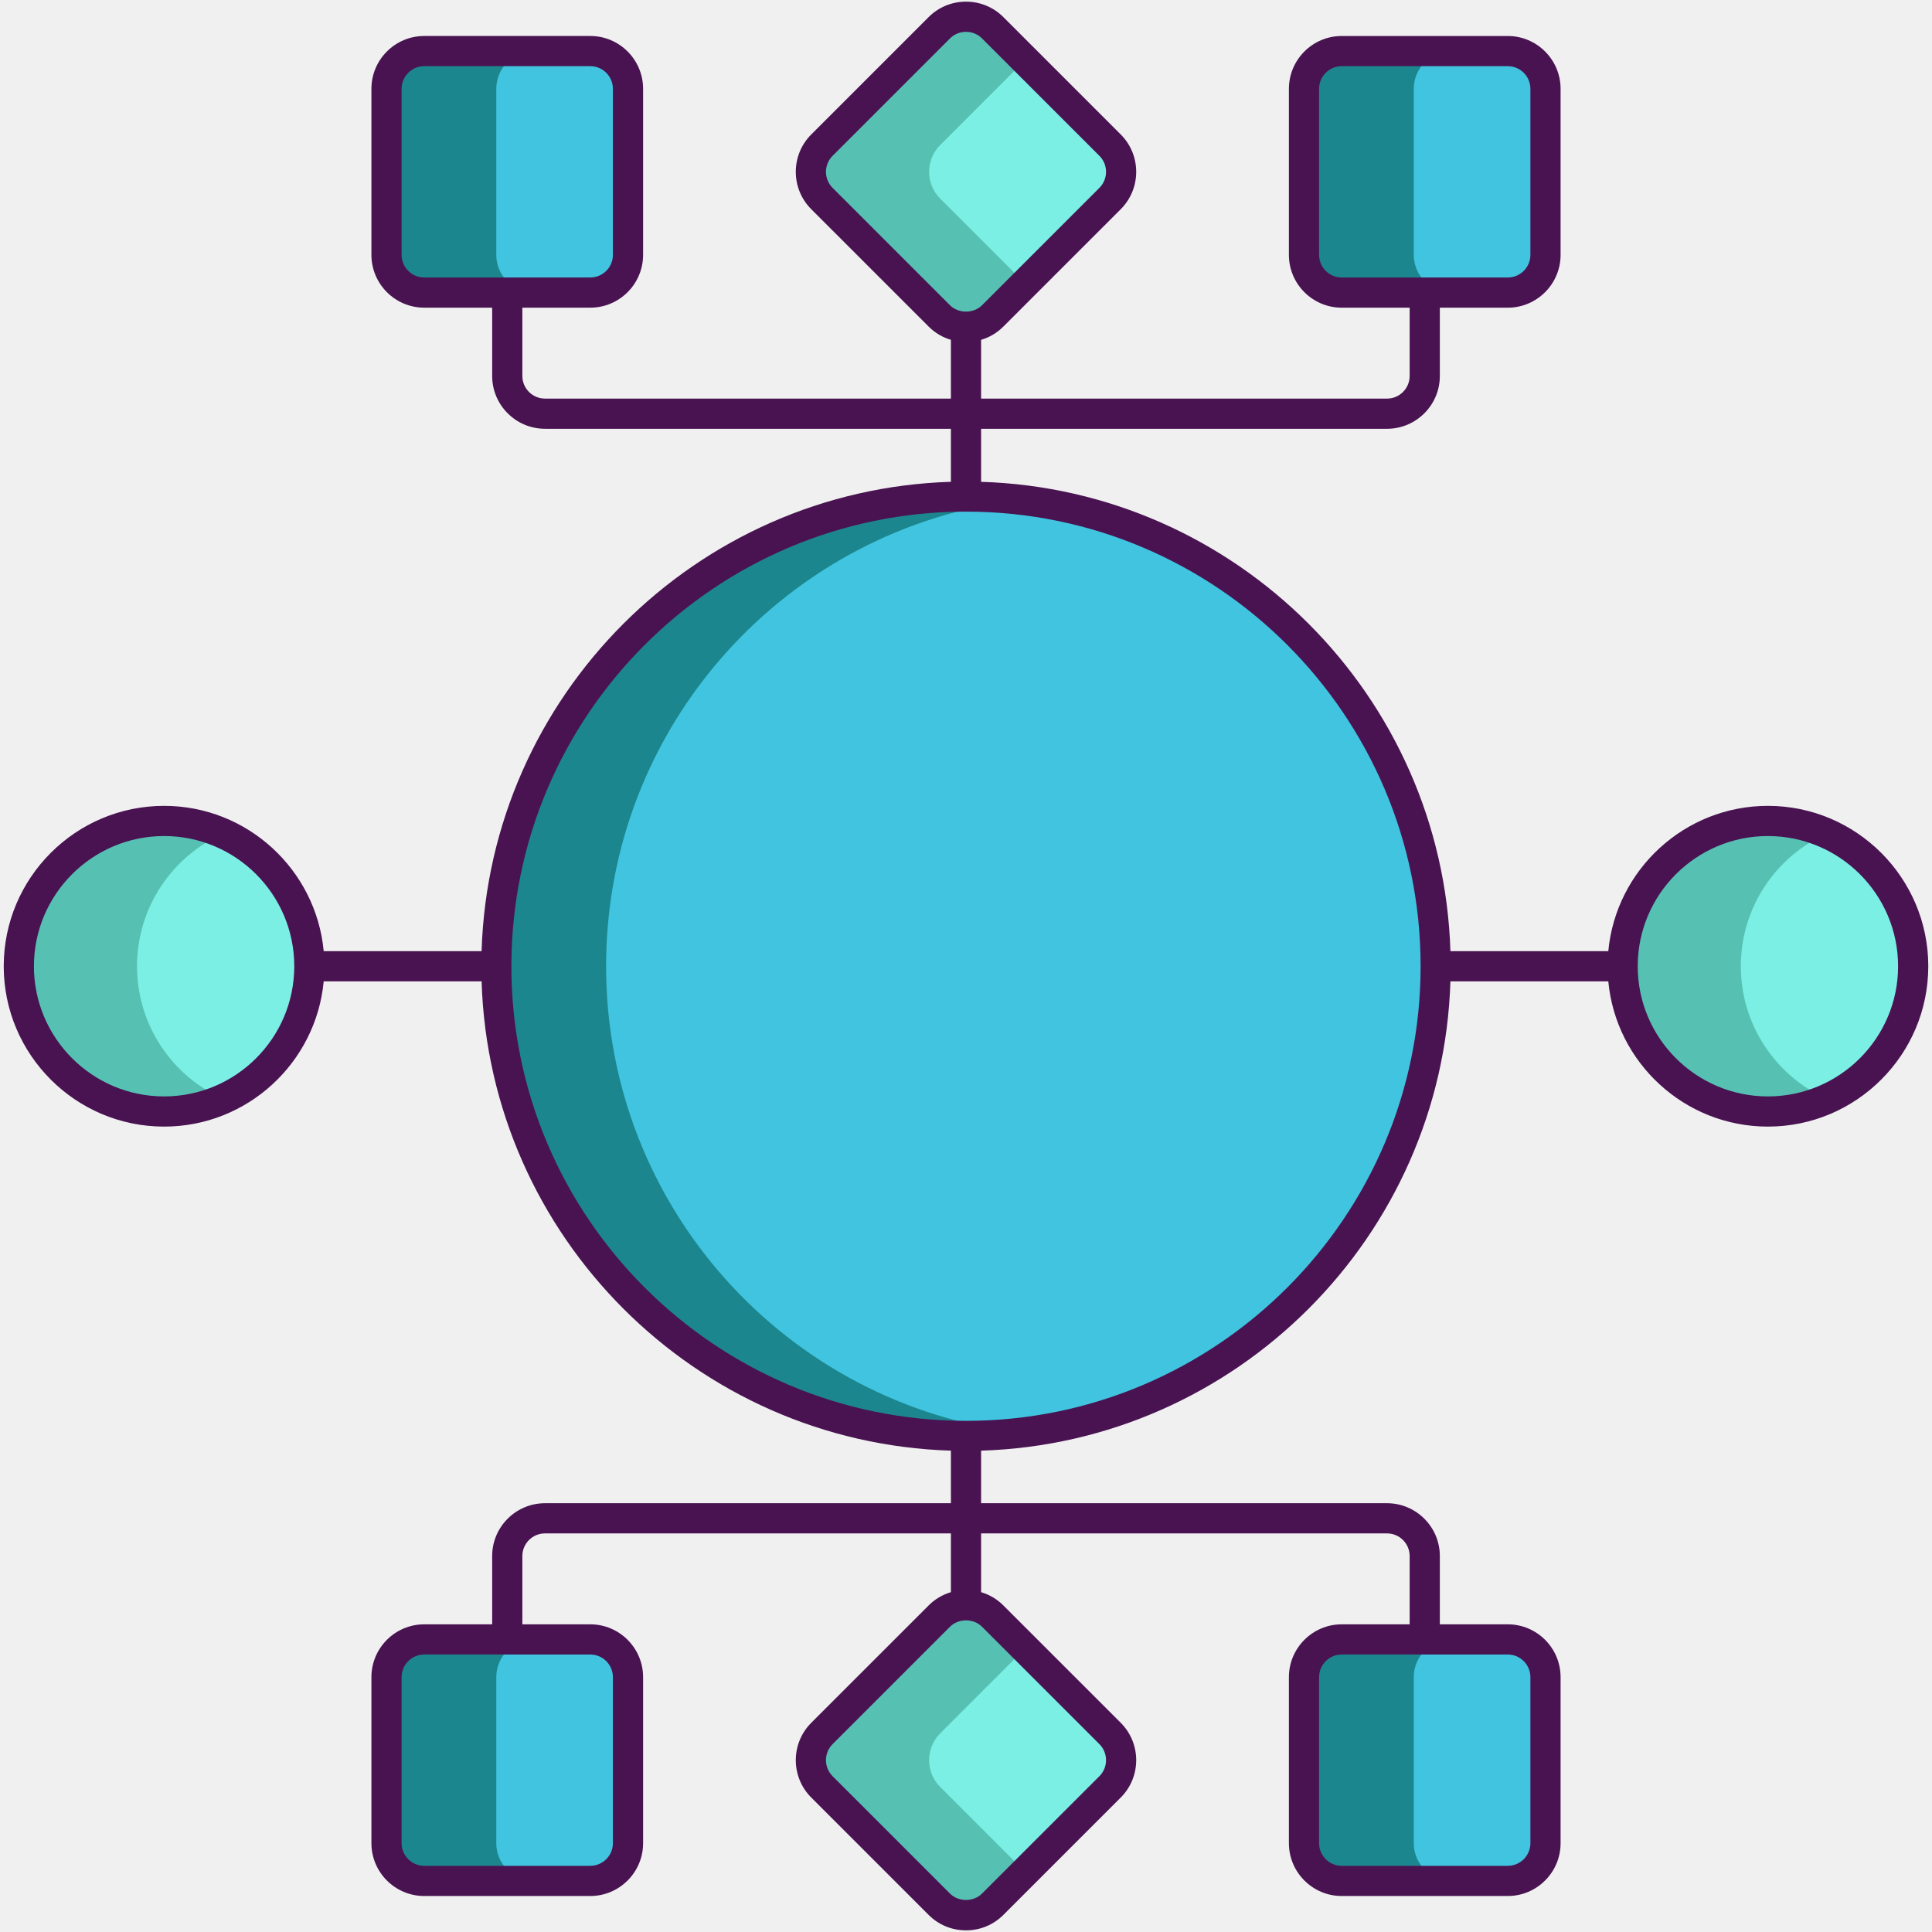
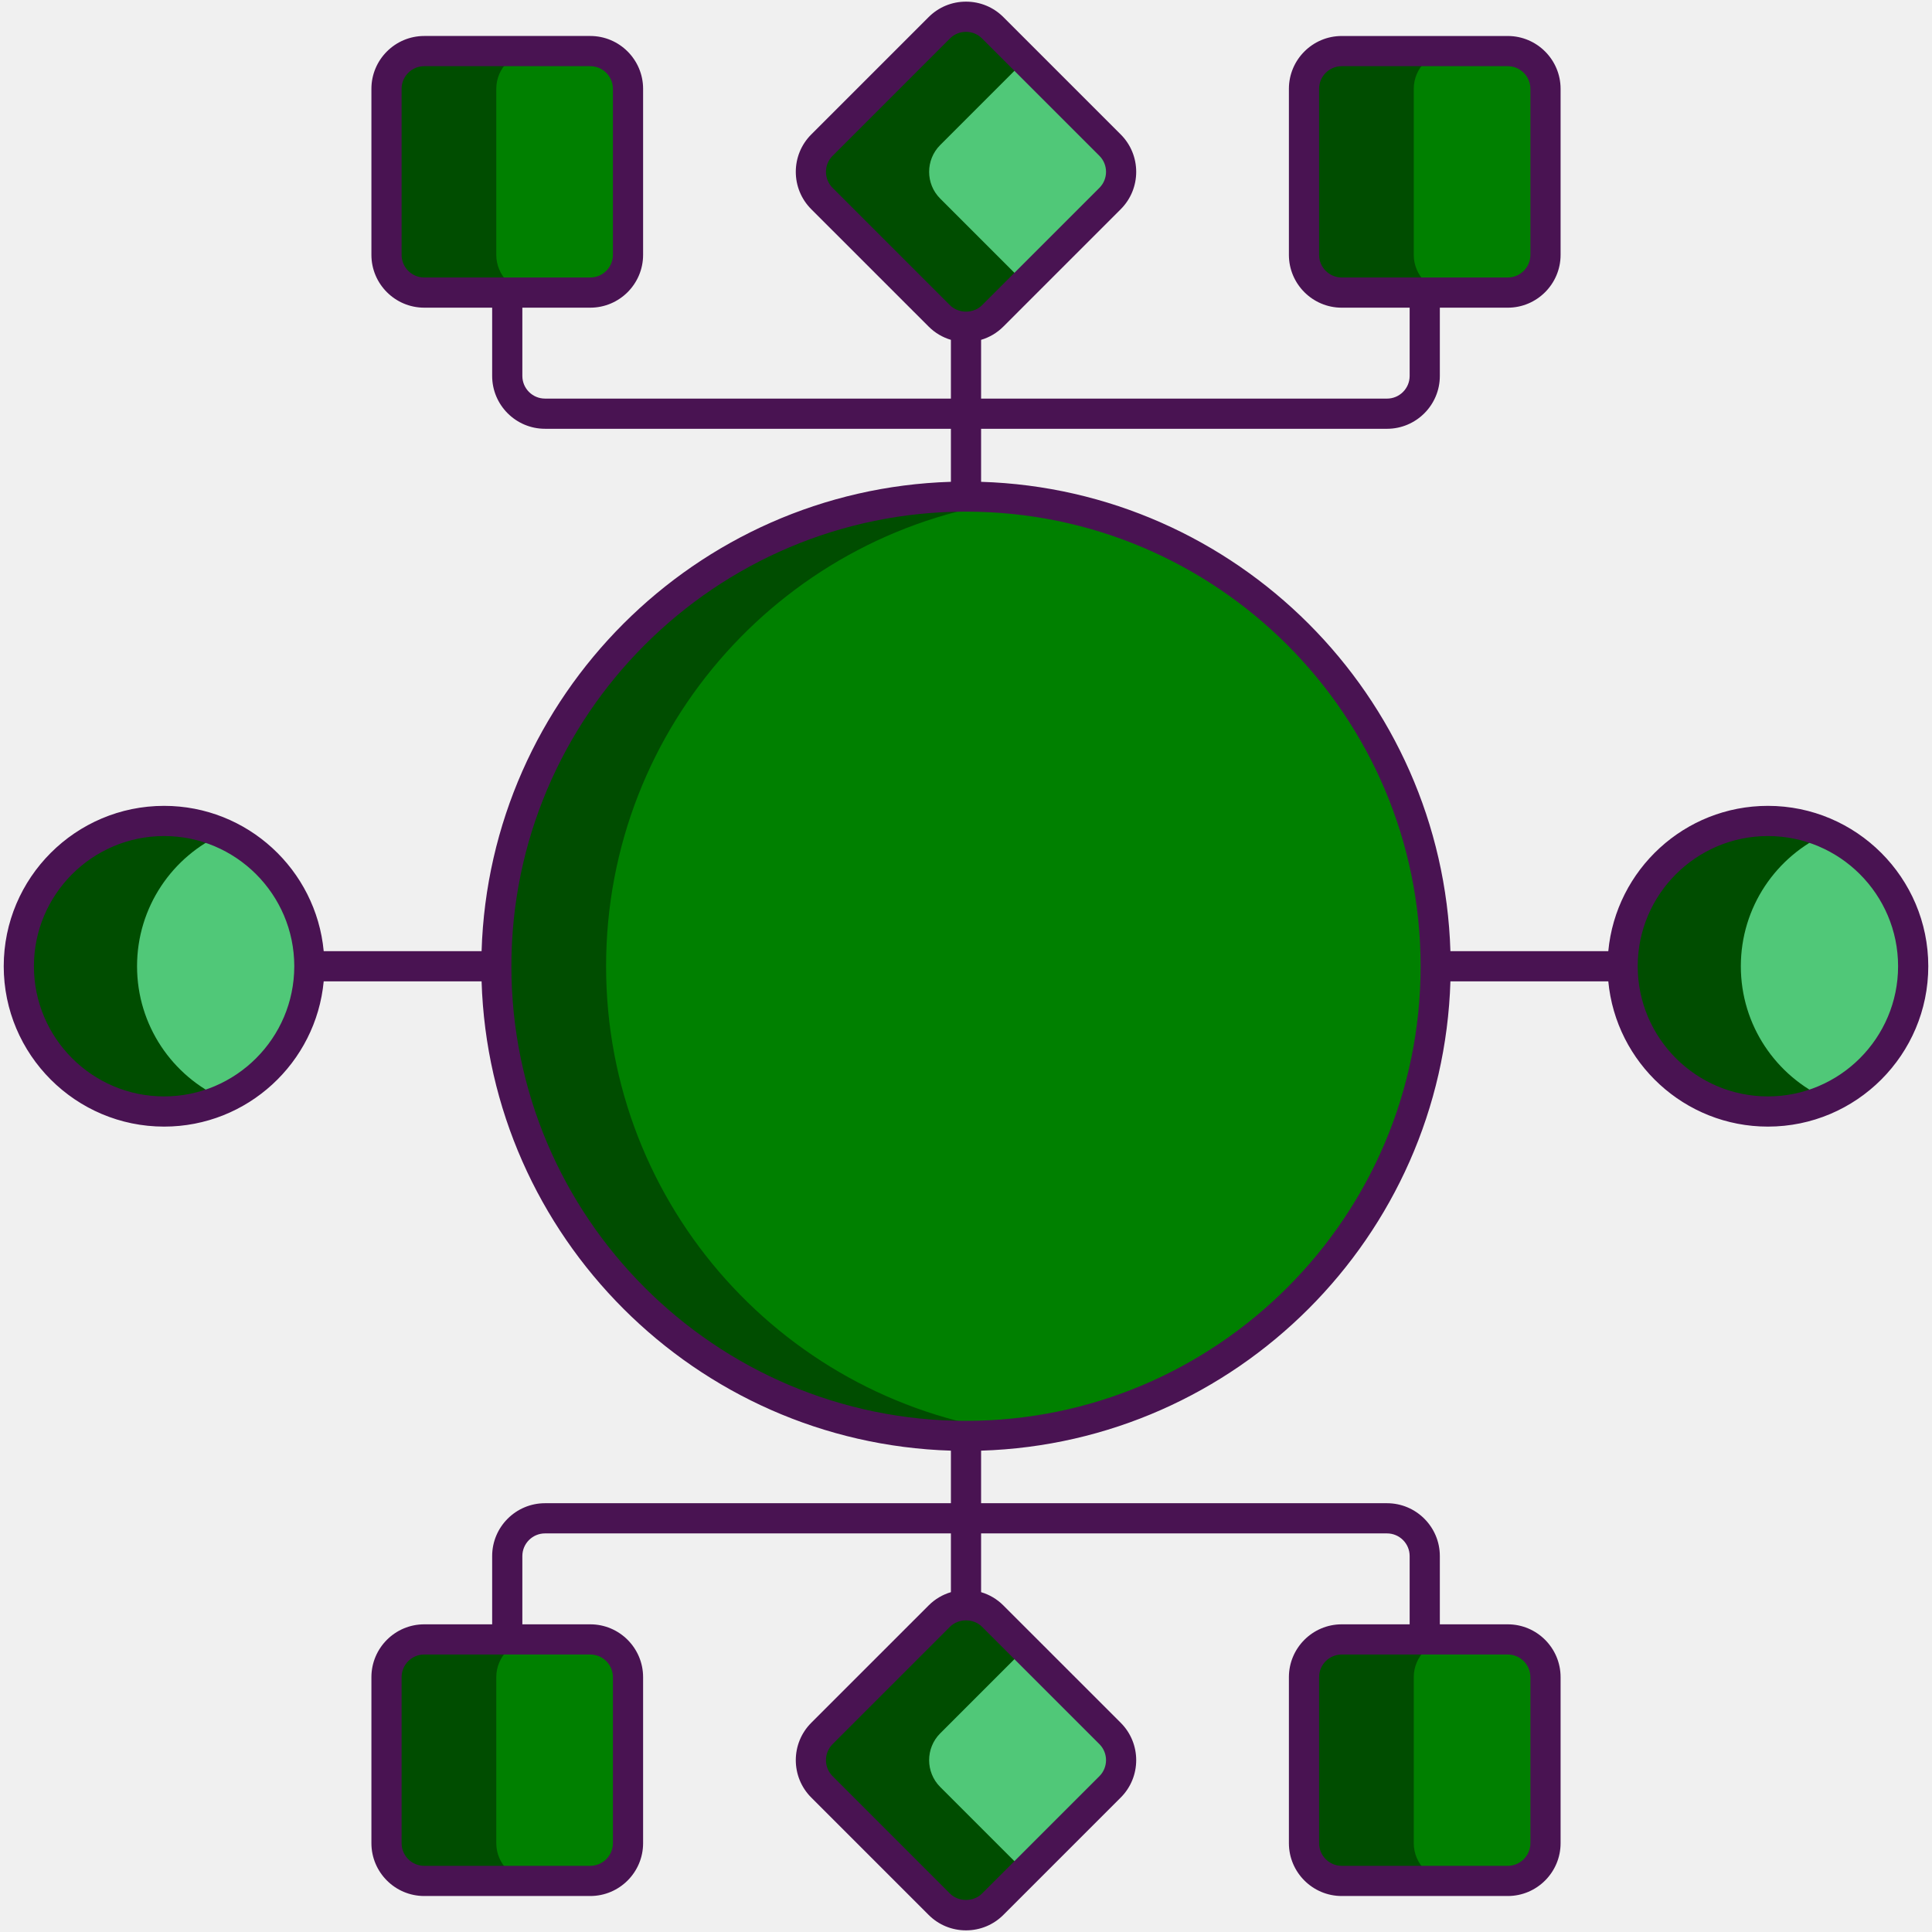
<svg xmlns="http://www.w3.org/2000/svg" version="1.1" id="Layer_1" x="0px" y="0px" viewBox="0 0 256 256" style="enable-background:new 0 0 256 256;" xml:space="preserve">
  <style type="text/css">
- 	.st0{fill:#D73735;}
- 	.st1{fill:#F85252;}
- 	.st2{fill:#EDAF85;}
- 	.st3{fill:#F7C09A;}
+ 	.st0{fill:#004d00;} 
+ 	.st1{fill:#008000;} 
+ 	.st2{fill:#50c878;} 
+ 	.st3{fill:#50c878;} 
	.st4{fill:#D8D6D7;}
	.st5{fill:#FFFFFF;}
- 	.st6{fill:#1C868E;}
- 	.st7{fill:#40C4DF;}
+ 	.st6{fill:#004d00;} 
+ 	.st7{fill:#008000;} 
	.st8{fill:#491352;}
- 	.st9{fill:#56C1B3;}
- 	.st10{fill:#7BEFE4;}
+ 	.st9{fill:#004d00;} 
+ 	.st10{fill:#50c878;} 
</style>
  <g>
    <path class="st6" d="M190.24,128.031c0,31.91-24.02,58.21-54.97,61.81c-2.38,0.29-4.81,0.43-7.27,0.43   c-34.37,0-62.24-27.87-62.24-62.24s27.87-62.24,62.24-62.24c2.46,0,4.89,0.14,7.27,0.43   C166.22,69.821,190.24,96.121,190.24,128.031z" />
    <path class="st9" d="M147.09,26.301l-11.26,11.26l-4.29,4.3c-1.95,1.94-5.13,1.94-7.08,0l-15.55-15.56c-1.95-1.94-1.95-5.12,0-7.07   l15.55-15.55c1.95-1.95,5.13-1.95,7.08,0l15.55,15.55C149.04,21.181,149.04,24.361,147.09,26.301z" />
    <path class="st6" d="M83.21,11.771v22c0,2.75-2.25,5-5,5h-22c-2.75,0-5-2.25-5-5v-22c0-2.75,2.25-5,5-5h22   C80.96,6.771,83.21,9.021,83.21,11.771z" />
    <path class="st6" d="M204.79,11.771v22c0,2.75-2.25,5-5,5h-22c-2.75,0-5-2.25-5-5v-22c0-2.75,2.25-5,5-5h22   C202.54,6.771,204.79,9.021,204.79,11.771z" />
    <path class="st9" d="M147.09,236.771l-11.26,11.26l-4.29,4.29c-1.95,1.95-5.13,1.95-7.08,0l-15.55-15.55   c-1.95-1.95-1.95-5.13,0-7.08l15.55-15.55c1.95-1.95,5.13-1.95,7.08,0l4.29,4.29l11.26,11.26   C149.04,231.641,149.04,234.821,147.09,236.771z" />
    <path class="st6" d="M204.79,222.231v22c0,2.75-2.25,5-5,5h-22c-2.75,0-5-2.25-5-5v-22c0-2.75,2.25-5,5-5h22   C202.54,217.231,204.79,219.481,204.79,222.231z" />
    <path class="st6" d="M83.21,222.231v22c0,2.75-2.25,5-5,5h-22c-2.75,0-5-2.25-5-5v-22c0-2.75,2.25-5,5-5h22   C80.96,217.231,83.21,219.481,83.21,222.231z" />
    <path class="st7" d="M190.24,128.031c0,31.91-24.02,58.21-54.97,61.81c-30.95-3.6-54.96-29.9-54.96-61.81   c0-31.91,24.01-58.21,54.96-61.81C166.22,69.821,190.24,96.121,190.24,128.031z" />
    <path class="st7" d="M83.21,11.771v22c0,2.75-2.25,5-5,5h-7.45c-2.75,0-5-2.25-5-5v-22c0-2.75,2.25-5,5-5h7.45   C80.96,6.771,83.21,9.021,83.21,11.771z" />
    <path class="st7" d="M204.79,11.771v22c0,2.75-2.25,5-5,5h-7.46c-2.75,0-5-2.25-5-5v-22c0-2.75,2.25-5,5-5h7.46   C202.54,6.771,204.79,9.021,204.79,11.771z" />
    <path class="st7" d="M204.79,222.231v22c0,2.75-2.25,5-5,5h-7.46c-2.75,0-5-2.25-5-5v-22c0-2.75,2.25-5,5-5h7.46   C202.54,217.231,204.79,219.481,204.79,222.231z" />
    <path class="st7" d="M83.21,222.231v22c0,2.75-2.25,5-5,5h-7.45c-2.75,0-5-2.25-5-5v-22c0-2.75,2.25-5,5-5h7.45   C80.96,217.231,83.21,219.481,83.21,222.231z" />
    <path class="st9" d="M253.51,128.031c0,7.84-4.69,14.59-11.42,17.59c-2.39,1.07-5.04,1.66-7.83,1.66   c-10.64,0-19.25-8.62-19.25-19.25s8.61-19.25,19.25-19.25c2.79,0,5.44,0.59,7.83,1.66   C248.82,113.441,253.51,120.191,253.51,128.031z" />
    <path class="st9" d="M40.99,128.031c0,7.84-4.68,14.59-11.41,17.58c-2.39,1.08-5.05,1.67-7.84,1.67   c-10.63,0-19.25-8.62-19.25-19.25s8.62-19.25,19.25-19.25c2.79,0,5.45,0.59,7.84,1.67C36.31,113.441,40.99,120.191,40.99,128.031z" />
    <path class="st10" d="M147.09,26.301l-11.26,11.26l-11.26-11.26c-1.94-1.94-1.94-5.12,0-7.07l11.26-11.26l11.26,11.26   C149.04,21.181,149.04,24.361,147.09,26.301z" />
    <path class="st10" d="M147.09,236.771l-11.26,11.26l-11.26-11.26c-1.94-1.95-1.94-5.13,0-7.08l11.26-11.26l11.26,11.26   C149.04,231.641,149.04,234.821,147.09,236.771z" />
    <path class="st10" d="M253.51,128.031c0,7.84-4.69,14.59-11.42,17.59c-6.73-3-11.42-9.75-11.42-17.59   c0-7.84,4.69-14.59,11.42-17.59C248.82,113.441,253.51,120.191,253.51,128.031z" />
    <path class="st10" d="M40.99,128.031c0,7.84-4.68,14.59-11.41,17.58c-6.73-2.99-11.42-9.74-11.42-17.58   c0-7.84,4.69-14.59,11.42-17.58C36.31,113.441,40.99,120.191,40.99,128.031z" />
    <path class="st8" d="M234.256,106.781c-11.043,0-20.136,8.468-21.149,19.25h-20.92C191.145,92.2,163.831,64.886,130,63.844v-7.027   h53.786c3.859,0,7-3.14,7-7v-9.047h9c3.859,0,7-3.14,7-7v-22c0-3.86-3.141-7-7-7h-22c-3.859,0-7,3.14-7,7v22c0,3.86,3.141,7,7,7h9   v9.047c0,1.654-1.346,3-3,3H130V45.03c1.104-0.326,2.115-0.921,2.949-1.755l15.557-15.556c2.729-2.729,2.729-7.17,0-9.899   L132.949,2.263c-1.317-1.318-3.075-2.044-4.949-2.044s-3.632,0.726-4.949,2.044l-15.557,15.556c-2.729,2.729-2.729,7.17,0,9.899   l15.557,15.556c0.834,0.834,1.845,1.43,2.949,1.755v7.786H72.214c-1.654,0-3-1.346-3-3v-9.047h9c3.859,0,7-3.14,7-7v-22   c0-3.86-3.141-7-7-7h-22c-3.859,0-7,3.14-7,7v22c0,3.86,3.141,7,7,7h9v9.047c0,3.86,3.141,7,7,7H126v7.027   C92.169,64.886,64.855,92.2,63.813,126.031h-20.92c-1.012-10.782-10.106-19.25-21.149-19.25c-11.718,0-21.25,9.533-21.25,21.25   s9.532,21.25,21.25,21.25c11.043,0,20.136-8.468,21.149-19.25h20.92c1.042,33.831,28.356,61.145,62.188,62.188v6.965H72.214   c-3.859,0-7,3.14-7,7v9.047h-9c-3.859,0-7,3.14-7,7v22c0,3.86,3.141,7,7,7h22c3.859,0,7-3.14,7-7v-22c0-3.86-3.141-7-7-7h-9v-9.047   c0-1.654,1.346-3,3-3H126v7.786c-1.104,0.326-2.115,0.921-2.949,1.756l-15.557,15.556c-2.729,2.729-2.729,7.17,0,9.899   l15.557,15.556c1.317,1.318,3.075,2.044,4.949,2.044s3.632-0.726,4.949-2.044l15.557-15.556c2.729-2.729,2.729-7.17,0-9.899   l-15.557-15.556c-0.834-0.834-1.845-1.43-2.949-1.756v-7.786h53.786c1.654,0,3,1.346,3,3v9.047h-9c-3.859,0-7,3.14-7,7v22   c0,3.86,3.141,7,7,7h22c3.859,0,7-3.14,7-7v-22c0-3.86-3.141-7-7-7h-9v-9.047c0-3.86-3.141-7-7-7H130v-6.965   c33.831-1.042,61.145-28.356,62.188-62.188h20.92c1.012,10.782,10.106,19.25,21.149,19.25c11.718,0,21.25-9.533,21.25-21.25   S245.974,106.781,234.256,106.781z M174.786,33.769v-22c0-1.654,1.346-3,3-3h22c1.654,0,3,1.346,3,3v22c0,1.654-1.346,3-3,3h-22   C176.132,36.769,174.786,35.423,174.786,33.769z M110.322,24.891c-1.169-1.17-1.17-3.073,0-4.243l15.557-15.556   c0.563-0.563,1.316-0.873,2.121-0.873s1.559,0.31,2.121,0.873l15.557,15.556c1.17,1.17,1.169,3.073,0,4.243l-15.557,15.556   c-1.125,1.125-3.117,1.125-4.242,0L110.322,24.891z M53.214,33.769v-22c0-1.654,1.346-3,3-3h22c1.654,0,3,1.346,3,3v22   c0,1.654-1.346,3-3,3h-22C54.56,36.769,53.214,35.423,53.214,33.769z M81.214,222.231v22c0,1.654-1.346,3-3,3h-22   c-1.654,0-3-1.346-3-3v-22c0-1.654,1.346-3,3-3h22C79.868,219.231,81.214,220.577,81.214,222.231z M145.678,231.109   c1.169,1.17,1.169,3.073,0,4.243l-15.557,15.556c-1.125,1.126-3.117,1.126-4.242,0l-15.557-15.556c-1.169-1.17-1.169-3.073,0-4.243   l15.557-15.556c1.125-1.126,3.117-1.126,4.242,0L145.678,231.109z M202.786,222.231v22c0,1.654-1.346,3-3,3h-22   c-1.654,0-3-1.346-3-3v-22c0-1.654,1.346-3,3-3h22C201.44,219.231,202.786,220.577,202.786,222.231z M21.744,145.281   c-9.512,0-17.25-7.738-17.25-17.25s7.738-17.25,17.25-17.25c9.503,0,17.235,7.725,17.249,17.224c0,0.009-0.003,0.017-0.003,0.026   s0.002,0.017,0.003,0.026C38.979,137.557,31.247,145.281,21.744,145.281z M128,188.27c-33.216,0-60.238-27.023-60.238-60.238   S94.784,67.793,128,67.793s60.238,27.023,60.238,60.238S161.216,188.27,128,188.27z M234.256,145.281   c-9.512,0-17.25-7.738-17.25-17.25s7.738-17.25,17.25-17.25s17.25,7.738,17.25,17.25S243.768,145.281,234.256,145.281z" />
  </g>
</svg>
